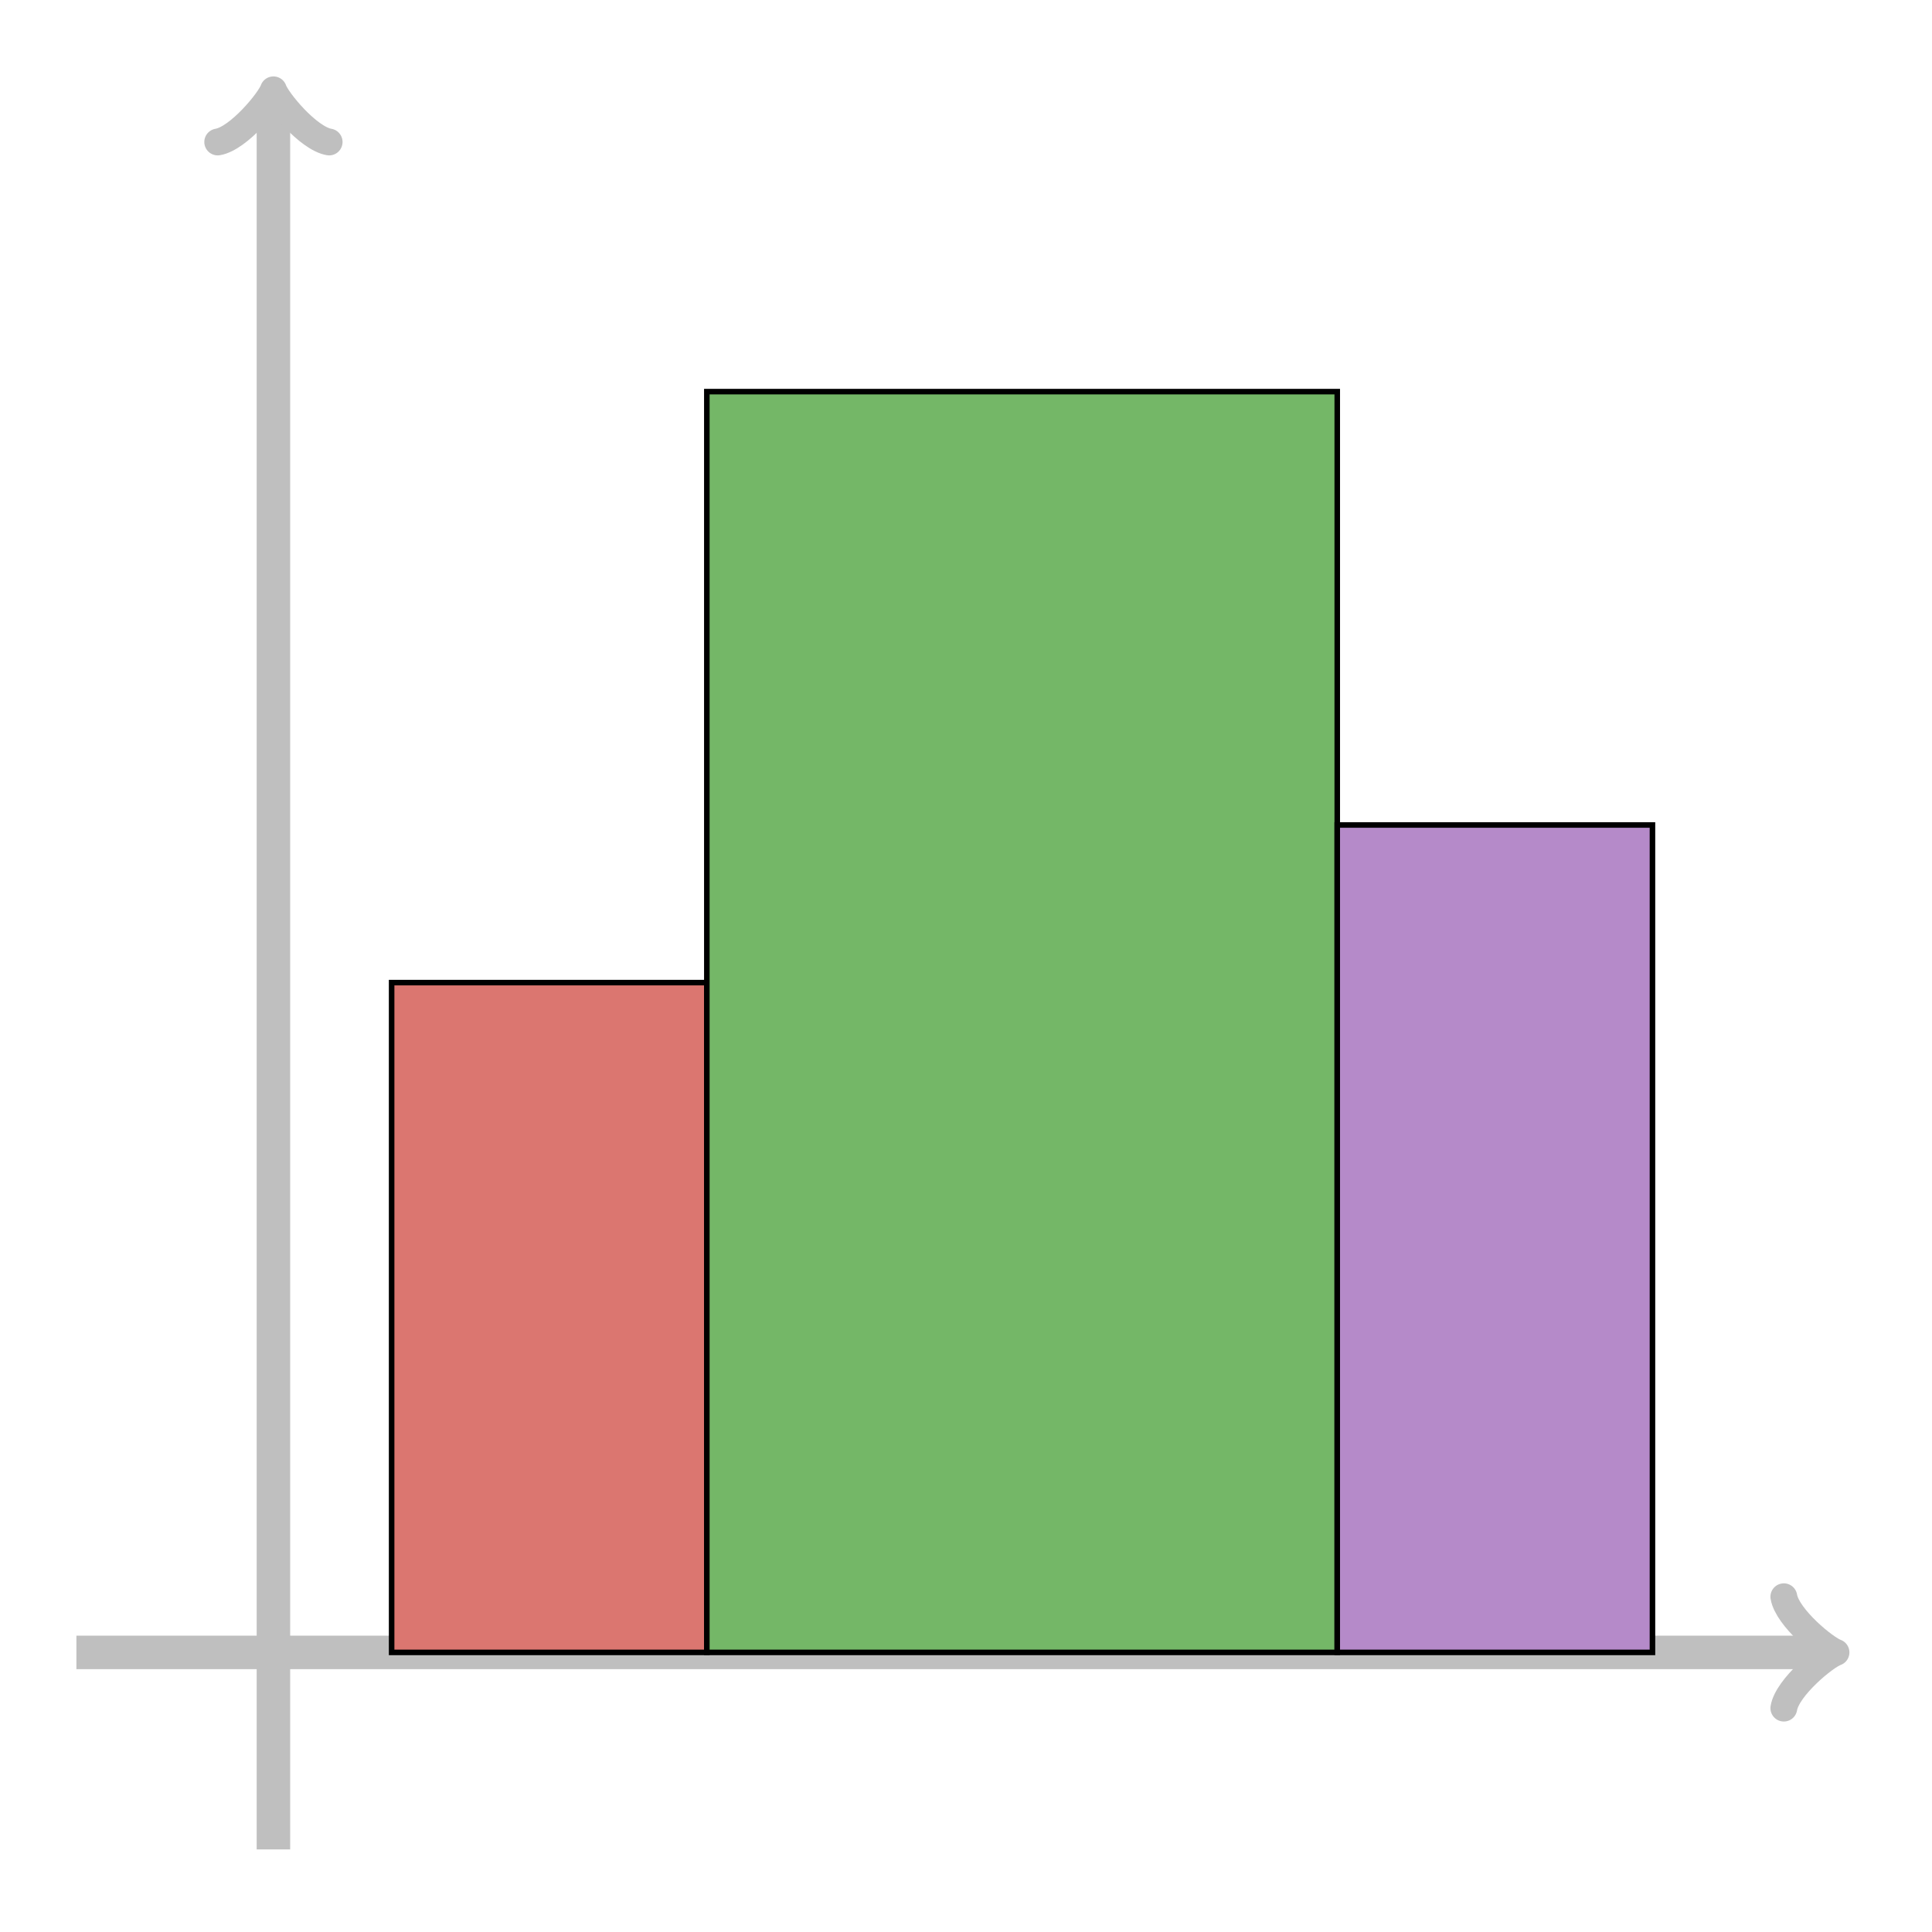
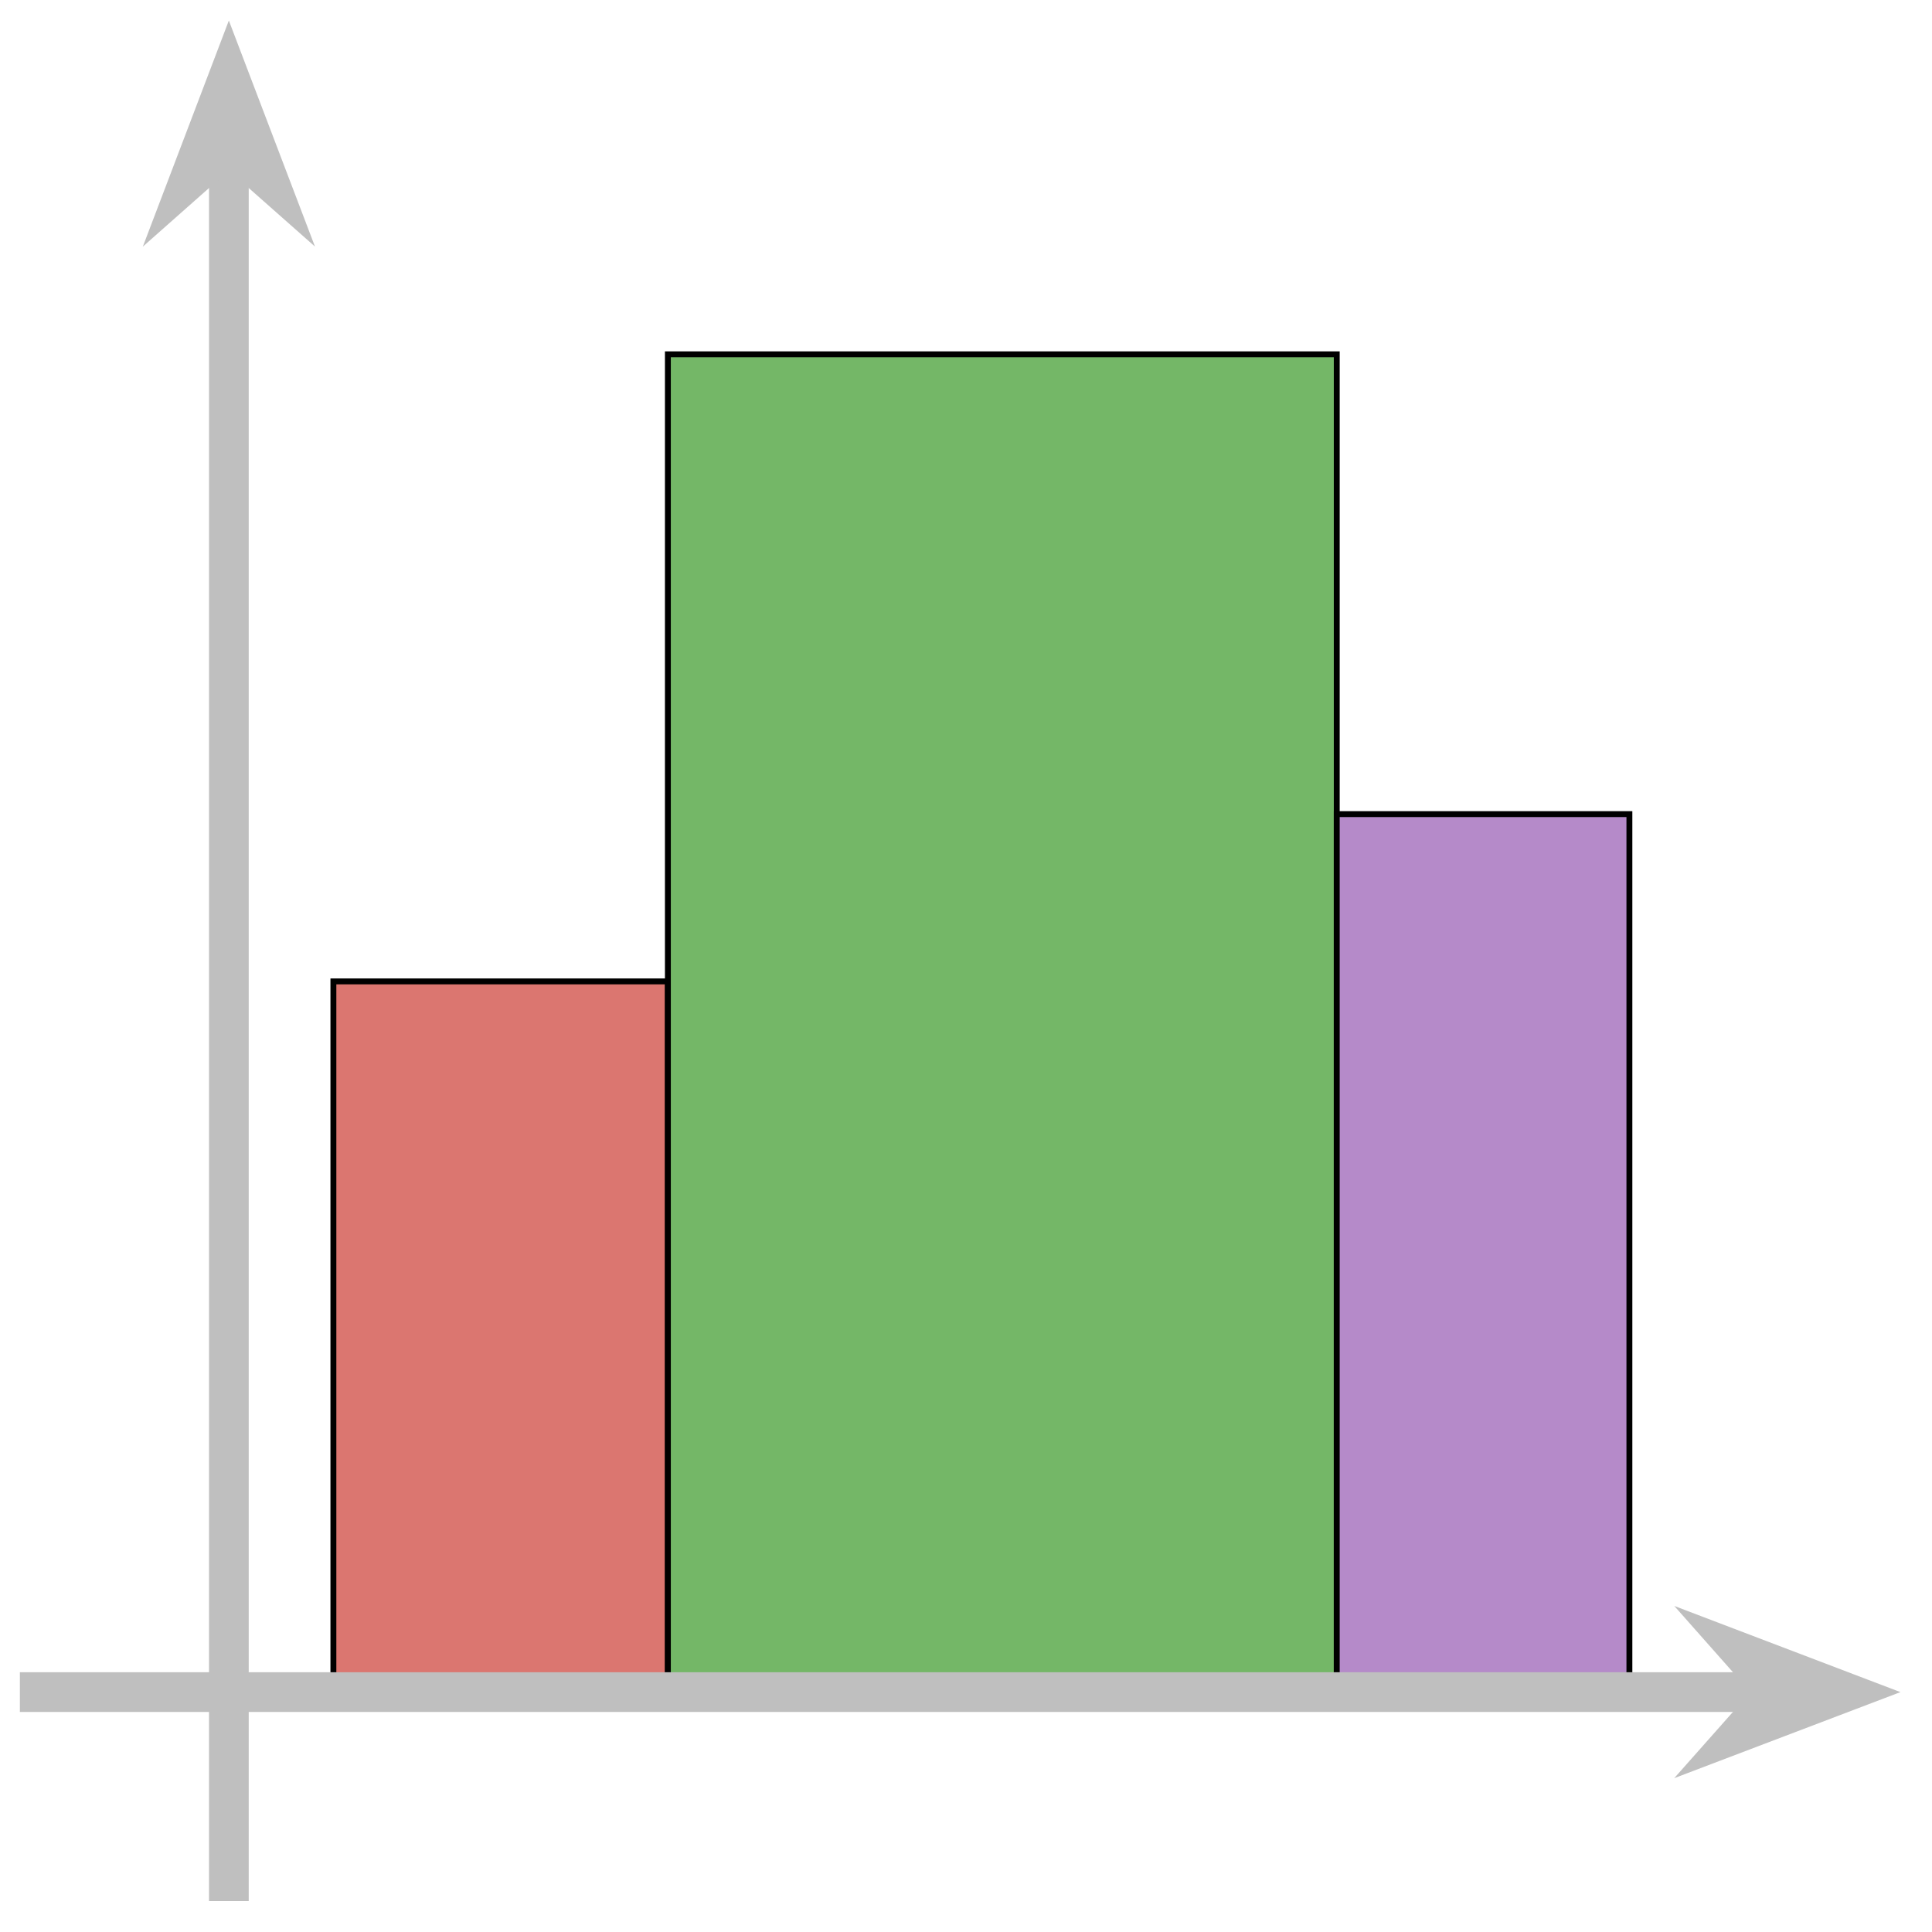
- <svg xmlns="http://www.w3.org/2000/svg" width="138.556pt" height="138.556pt" viewBox="0 0 138.556 138.556" version="1.2">
+ <svg xmlns="http://www.w3.org/2000/svg" width="130.252pt" height="130.252pt" viewBox="0 0 130.252 130.252" version="1.2">
+   <defs>
+     <clipPath id="clip1">
+       <path d="M 81 75 L 129.508 75 L 129.508 129.508 L 81 129.508 Z M 81 75 " />
+     </clipPath>
+     <clipPath id="clip2">
+       <path d="M 14 9 L 17 9 L 17 129.508 L 14 129.508 Z M 14 9 " />
+     </clipPath>
+   </defs>
  <g id="surface1">
-     <path style="fill:none;stroke-width:2.409;stroke-linecap:butt;stroke-linejoin:miter;stroke:rgb(75%,75%,75%);stroke-opacity:1;stroke-miterlimit:10;" d="M -14.174 0 L 111.673 0 " transform="matrix(0.996806,0,0,-0.996806,19.60916,118.5043)" />
-     <path style="fill:none;stroke-width:1.928;stroke-linecap:round;stroke-linejoin:round;stroke:rgb(75%,75%,75%);stroke-opacity:1;stroke-miterlimit:10;" d="M -3.004 4.005 C -2.754 2.504 0.001 0.251 0.75 0 C 0.001 -0.25 -2.754 -2.504 -3.004 -4.009 " transform="matrix(0.996806,0,0,-0.996806,130.9245,118.5043)" />
-     <path style="fill:none;stroke-width:2.409;stroke-linecap:butt;stroke-linejoin:miter;stroke:rgb(75%,75%,75%);stroke-opacity:1;stroke-miterlimit:10;" d="M 0 -14.174 L 0 111.673 " transform="matrix(0.996806,0,0,-0.996806,19.60916,118.5043)" />
-     <path style="fill:none;stroke-width:1.928;stroke-linecap:round;stroke-linejoin:round;stroke:rgb(75%,75%,75%);stroke-opacity:1;stroke-miterlimit:10;" d="M -3.004 4.009 C -2.754 2.504 0.001 0.251 0.75 -0 C 0.001 -0.251 -2.754 -2.504 -3.004 -4.009 " transform="matrix(0,-0.996806,-0.996806,0,19.60916,7.188873)" />
-     <path style="fill-rule:nonzero;fill:rgb(85.721%,46.449%,43.999%);fill-opacity:1;stroke-width:0.399;stroke-linecap:butt;stroke-linejoin:miter;stroke:rgb(0%,0%,0%);stroke-opacity:1;stroke-miterlimit:10;" d="M 8.504 0 L 8.504 48.189 L 31.182 48.189 L 31.182 0 Z M 8.504 0 " transform="matrix(0.996806,0,0,-0.996806,19.60916,118.5043)" />
-     <path style="fill-rule:nonzero;fill:rgb(45.399%,71.719%,40.43%);fill-opacity:1;stroke-width:0.399;stroke-linecap:butt;stroke-linejoin:miter;stroke:rgb(0%,0%,0%);stroke-opacity:1;stroke-miterlimit:10;" d="M 31.182 0 L 31.182 90.708 L 76.538 90.708 L 76.538 0 Z M 31.182 0 " transform="matrix(0.996806,0,0,-0.996806,19.60916,118.5043)" />
-     <path style="fill-rule:nonzero;fill:rgb(70.879%,54.149%,78.859%);fill-opacity:1;stroke-width:0.399;stroke-linecap:butt;stroke-linejoin:miter;stroke:rgb(0%,0%,0%);stroke-opacity:1;stroke-miterlimit:10;" d="M 76.538 0 L 76.538 59.53 L 99.216 59.53 L 99.216 0 Z M 76.538 0 " transform="matrix(0.996806,0,0,-0.996806,19.60916,118.5043)" />
+     <path style="fill-rule:nonzero;fill:rgb(85.721%,46.449%,43.999%);fill-opacity:1;stroke-width:0.399;stroke-linecap:butt;stroke-linejoin:miter;stroke:rgb(0%,0%,0%);stroke-opacity:1;stroke-miterlimit:10;" d="M 7.086 -0.001 L 7.086 48.188 L 29.766 48.188 L 29.766 -0.001 Z M 7.086 -0.001 " transform="matrix(0.99429,0,0,-0.99429,15.43138,114.0769)" />
+     <path style="fill-rule:nonzero;fill:rgb(45.399%,71.719%,40.43%);fill-opacity:1;stroke-width:0.399;stroke-linecap:butt;stroke-linejoin:miter;stroke:rgb(0%,0%,0%);stroke-opacity:1;stroke-miterlimit:10;" d="M 29.766 -0.001 L 29.766 90.708 L 75.119 90.708 L 75.119 -0.001 Z M 29.766 -0.001 " transform="matrix(0.99429,0,0,-0.99429,15.43138,114.0769)" />
+     <path style="fill-rule:nonzero;fill:rgb(70.879%,54.149%,78.859%);fill-opacity:1;stroke-width:0.399;stroke-linecap:butt;stroke-linejoin:miter;stroke:rgb(0%,0%,0%);stroke-opacity:1;stroke-miterlimit:10;" d="M 75.119 -0.001 L 75.119 59.53 L 94.962 59.53 L 94.962 -0.001 Z M 75.119 -0.001 " transform="matrix(0.99429,0,0,-0.99429,15.43138,114.0769)" />
+     <path style="fill:none;stroke-width:2.693;stroke-linecap:butt;stroke-linejoin:miter;stroke:rgb(75%,75%,75%);stroke-opacity:1;stroke-miterlimit:10;" d="M -14.172 -0.001 L 104.238 -0.001 " transform="matrix(0.99429,0,0,-0.99429,15.43138,114.0769)" />
+     <path style=" stroke:none;fill-rule:nonzero;fill:rgb(75%,75%,75%);fill-opacity:1;" d="M 124.562 114.078 L 117.242 111.289 L 119.711 114.078 L 117.242 116.863 Z M 124.562 114.078 " />
+     <g clip-path="url(#clip1)" clip-rule="nonzero">
+       <path style="fill:none;stroke-width:2.549;stroke-linecap:butt;stroke-linejoin:miter;stroke:rgb(75%,75%,75%);stroke-opacity:1;stroke-miterlimit:10;" d="M 11.478 -0.001 L 4.115 2.804 L 6.598 -0.001 L 4.115 -2.802 Z M 11.478 -0.001 " transform="matrix(0.99429,0,0,-0.99429,113.1504,114.0769)" />
+     </g>
+     <g clip-path="url(#clip2)" clip-rule="nonzero">
+       <path style="fill:none;stroke-width:2.693;stroke-linecap:butt;stroke-linejoin:miter;stroke:rgb(75%,75%,75%);stroke-opacity:1;stroke-miterlimit:10;" d="M -0.002 -14.172 L -0.002 104.238 " transform="matrix(0.99429,0,0,-0.99429,15.43138,114.0769)" />
+     </g>
+     <path style="fill-rule:nonzero;fill:rgb(75%,75%,75%);fill-opacity:1;stroke-width:2.549;stroke-linecap:butt;stroke-linejoin:miter;stroke:rgb(75%,75%,75%);stroke-opacity:1;stroke-miterlimit:10;" d="M 11.478 0.002 L 4.116 2.803 L 6.595 0.002 L 4.116 -2.803 Z M 11.478 0.002 " transform="matrix(0,-0.99429,-0.99429,0,15.43138,16.35788)" />
  </g>
</svg>
